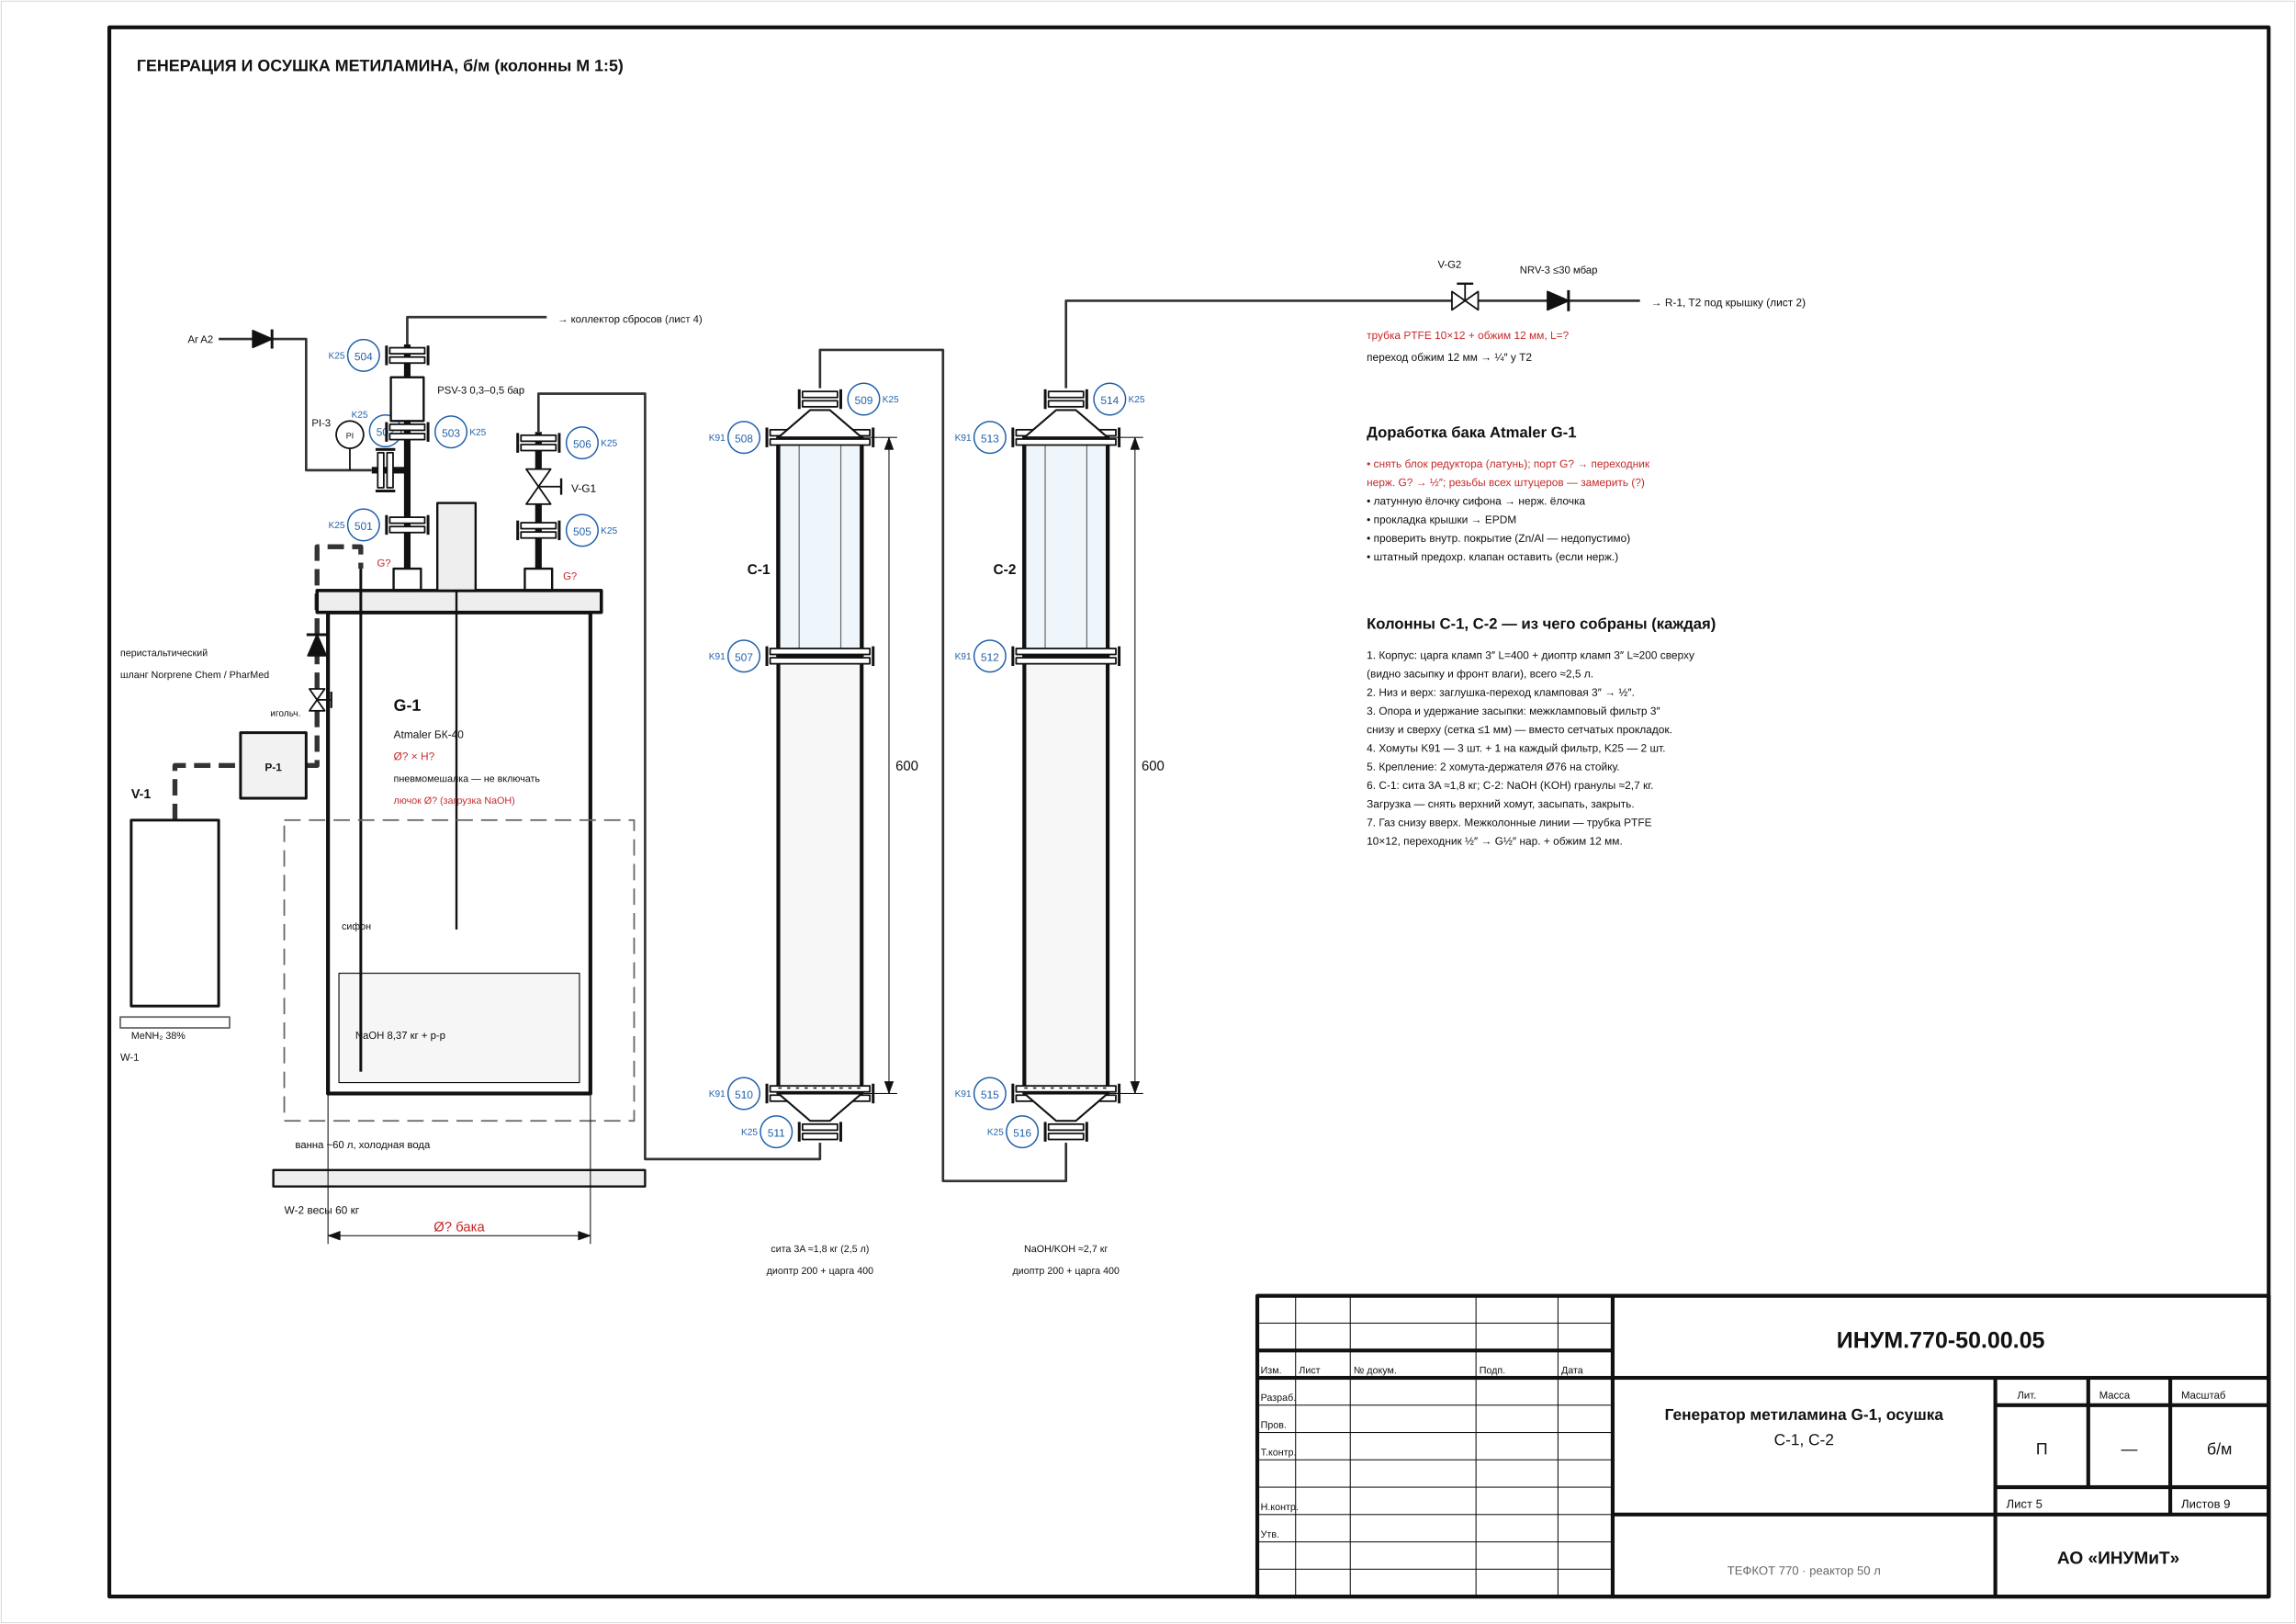
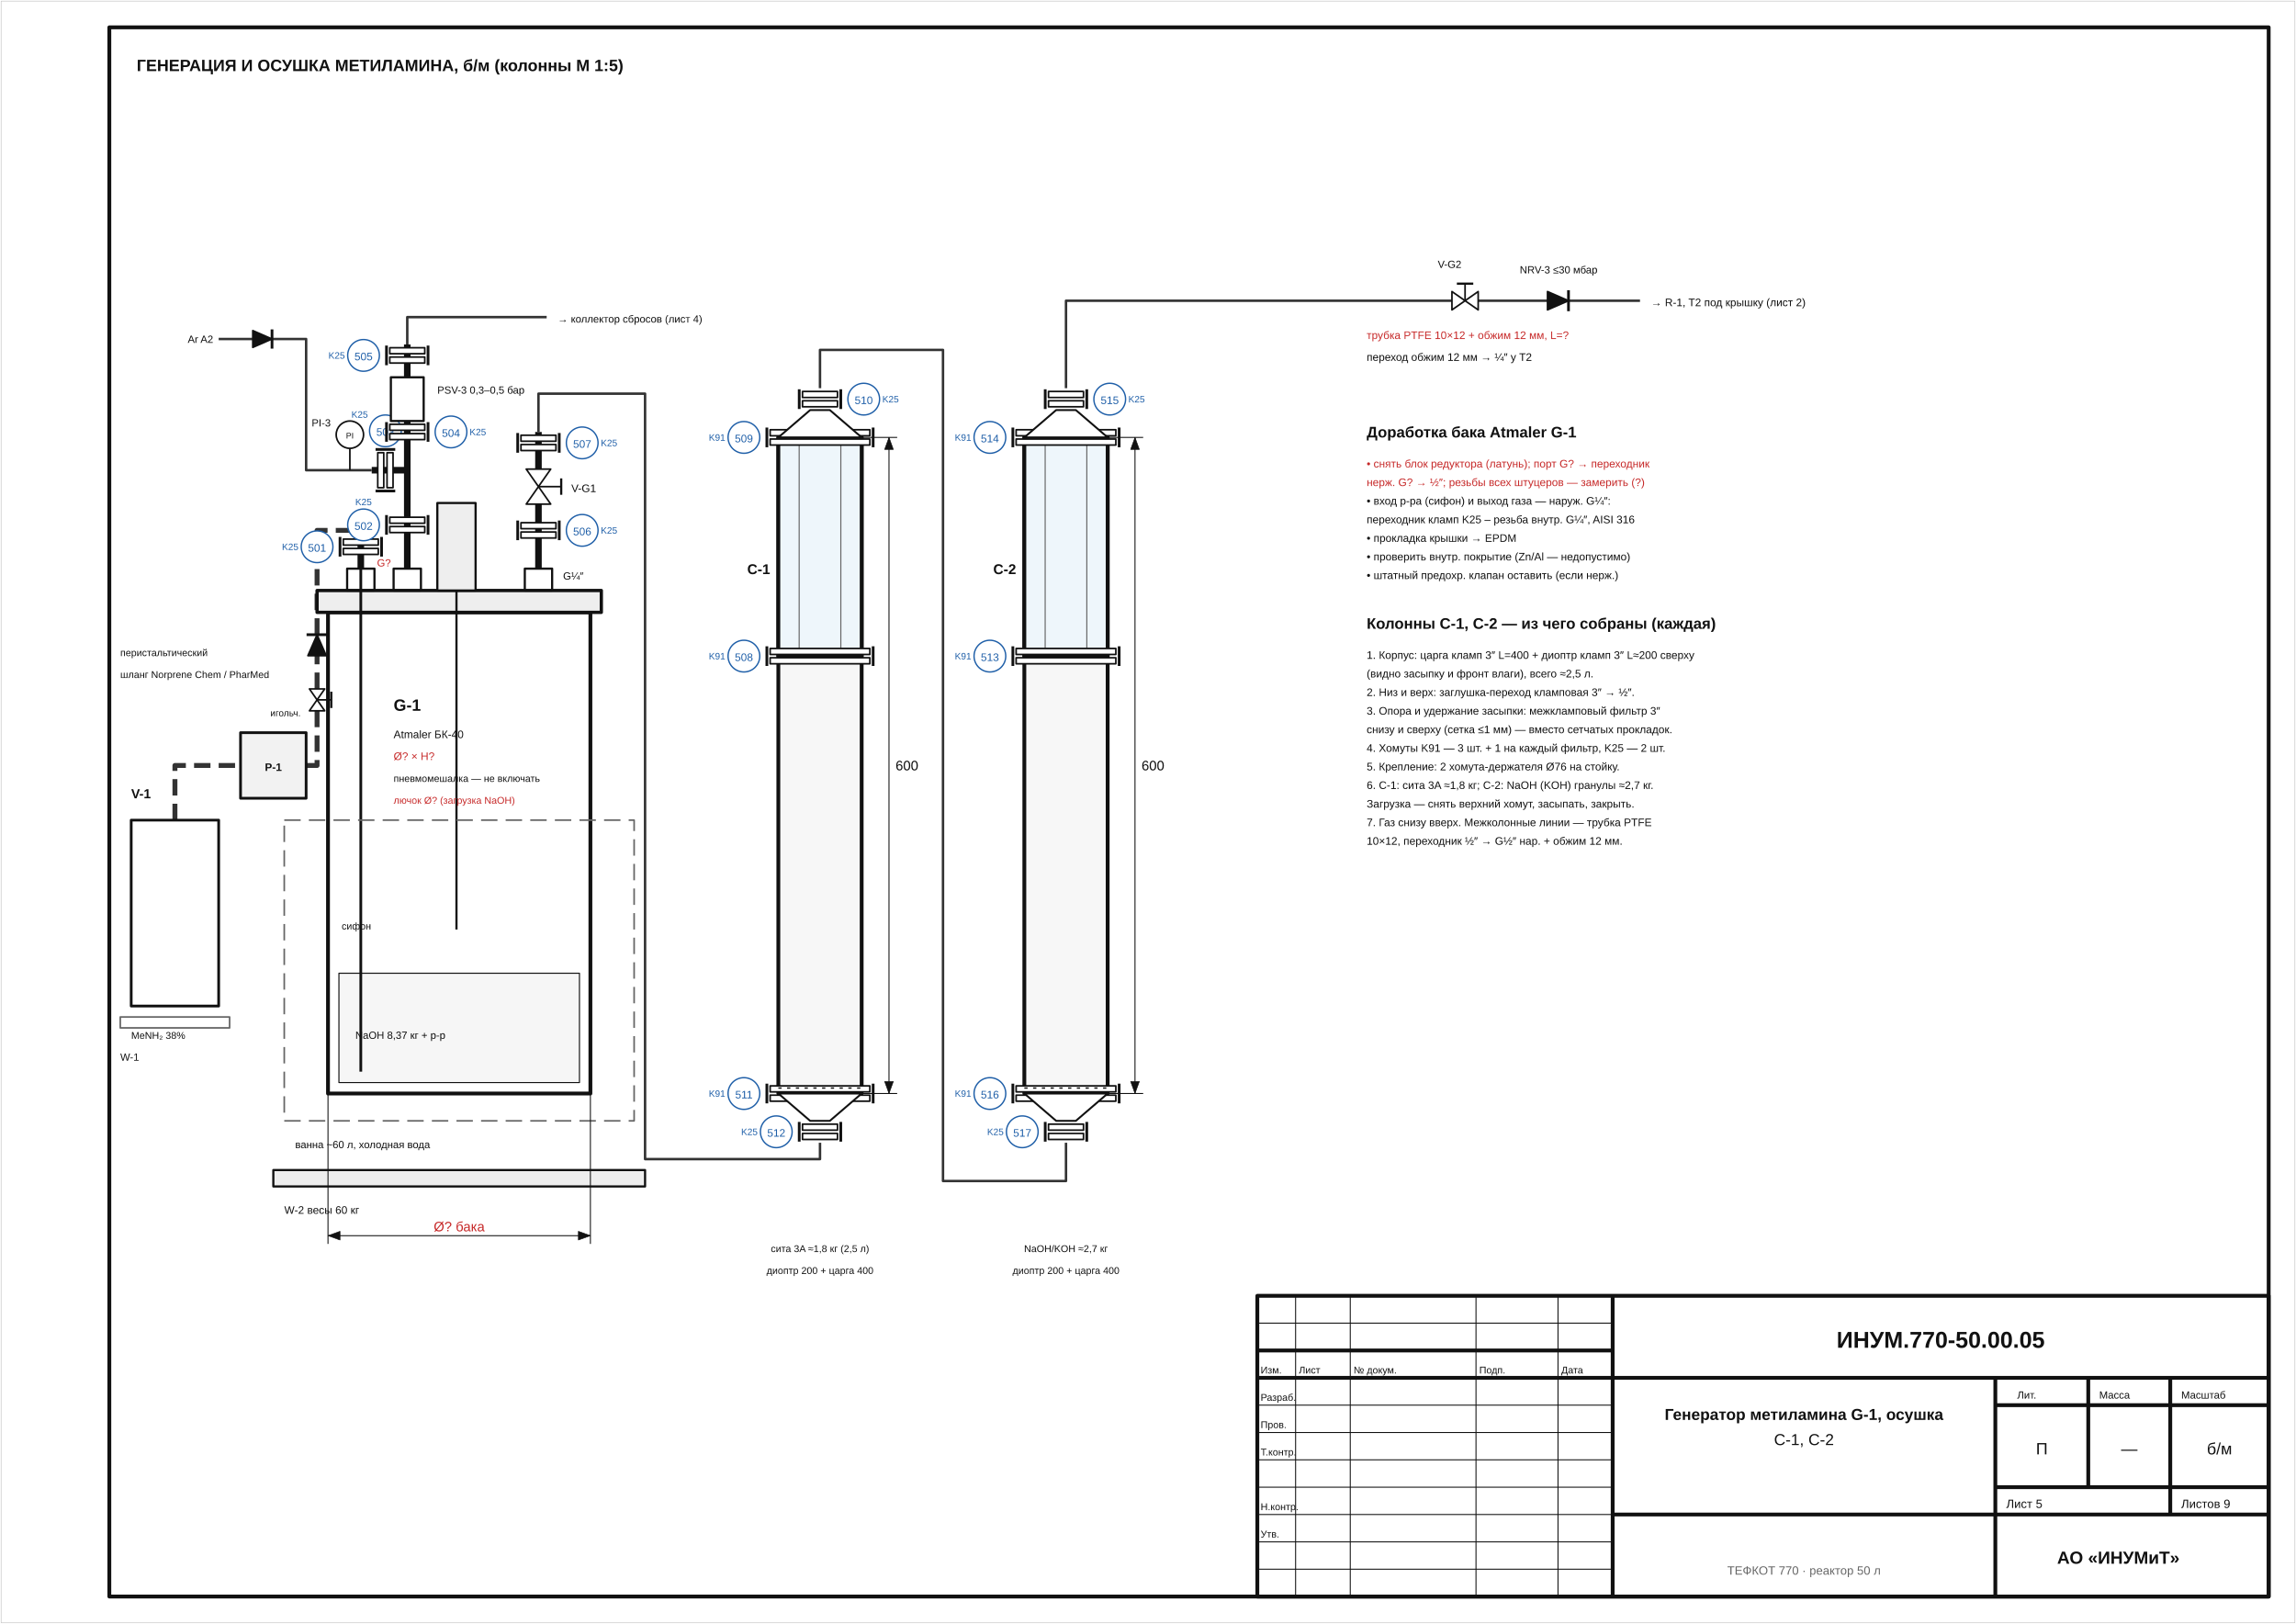
<svg xmlns="http://www.w3.org/2000/svg" viewBox="0 0 420.0 297.0" width="420.0mm" height="297.0mm" font-family="Arial, 'Liberation Sans', sans-serif">
  <rect width="100%" height="100%" fill="#fff" />
  <path d="M230.00,247.00 L295.00,247.00" fill="none" stroke="#111111" stroke-width="0.7" stroke-linejoin="round" />
  <path d="M230.00,252.00 L295.00,252.00" fill="none" stroke="#111111" stroke-width="0.7" stroke-linejoin="round" />
  <path d="M295.00,237.00 L295.00,292.00" fill="none" stroke="#111111" stroke-width="0.7" stroke-linejoin="round" />
  <path d="M295.00,252.00 L415.00,252.00" fill="none" stroke="#111111" stroke-width="0.7" stroke-linejoin="round" />
  <path d="M365.00,252.00 L365.00,292.00" fill="none" stroke="#111111" stroke-width="0.7" stroke-linejoin="round" />
  <path d="M295.00,277.00 L415.00,277.00" fill="none" stroke="#111111" stroke-width="0.7" stroke-linejoin="round" />
  <path d="M365.00,257.00 L415.00,257.00" fill="none" stroke="#111111" stroke-width="0.7" stroke-linejoin="round" />
  <path d="M365.00,272.00 L415.00,272.00" fill="none" stroke="#111111" stroke-width="0.7" stroke-linejoin="round" />
  <path d="M382.00,252.00 L382.00,272.00" fill="none" stroke="#111111" stroke-width="0.7" stroke-linejoin="round" />
  <path d="M397.00,252.00 L397.00,272.00" fill="none" stroke="#111111" stroke-width="0.7" stroke-linejoin="round" />
  <path d="M397.00,272.00 L397.00,277.00" fill="none" stroke="#111111" stroke-width="0.7" stroke-linejoin="round" />
  <path d="M32.00,150.00 L32.00,140.00 L44.00,140.00" fill="none" stroke="#333333" stroke-width="0.9" stroke-dasharray="3 1.5" stroke-linejoin="round" />
  <path d="M56.00,140.00 L58.00,140.00 L58.00,130.00" fill="none" stroke="#333333" stroke-width="0.9" stroke-dasharray="3 1.5" stroke-linejoin="round" />
  <path d="M58.00,126.00 L58.00,119.92" fill="none" stroke="#333333" stroke-width="0.9" stroke-dasharray="3 1.5" stroke-linejoin="round" />
-   <path d="M58.00,116.08 L58.00,100.00 L66.00,100.00 L66.00,104.00" fill="none" stroke="#333333" stroke-width="0.9" stroke-dasharray="3 1.5" stroke-linejoin="round" />
+   <path d="M58.00,116.08 L58.00,97.00 L66.00,97.00" fill="none" stroke="#333333" stroke-width="0.9" stroke-dasharray="3 1.5" stroke-linejoin="round" />
+   <path d="M66.00,104.00 L66.00,97.00" fill="none" stroke="#111111" stroke-width="1.2" stroke-linejoin="round" />
  <path d="M74.50,104.00 L74.50,69.00" fill="none" stroke="#111111" stroke-width="1.2" stroke-linejoin="round" />
  <path d="M74.50,86.00 L68.00,86.00" fill="none" stroke="#111111" stroke-width="1.2" stroke-linejoin="round" />
  <path d="M74.50,69.00 L74.50,63.00" fill="none" stroke="#111111" stroke-width="1.2" stroke-linejoin="round" />
  <path d="M74.50,63.00 L74.50,58.00 L100.00,58.00" fill="none" stroke="#333333" stroke-width="0.45" stroke-linejoin="round" />
  <path d="M68.00,86.00 L56.00,86.00 L56.00,62.00 L49.76,62.00" fill="none" stroke="#333333" stroke-width="0.45" stroke-linejoin="round" />
  <path d="M46.24,62.00 L40.00,62.00" fill="none" stroke="#333333" stroke-width="0.45" stroke-linejoin="round" />
  <path d="M98.50,104.00 L98.50,92.20" fill="none" stroke="#111111" stroke-width="1.2" stroke-linejoin="round" />
  <path d="M98.50,85.80 L98.50,79.00" fill="none" stroke="#111111" stroke-width="1.2" stroke-linejoin="round" />
  <path d="M98.50,79.00 L98.50,72.00 L118.00,72.00 L118.00,212.00 L150.00,212.00 L150.00,209.00" fill="none" stroke="#333333" stroke-width="0.45" stroke-linejoin="round" />
  <path d="M150.00,71.00 L150.00,64.00 L172.50,64.00 L172.50,216.00 L195.00,216.00 L195.00,209.00" fill="none" stroke="#333333" stroke-width="0.45" stroke-linejoin="round" />
  <path d="M195.00,71.00 L195.00,55.00 L265.60,55.00" fill="none" stroke="#333333" stroke-width="0.45" stroke-linejoin="round" />
  <path d="M270.40,55.00 L283.08,55.00" fill="none" stroke="#333333" stroke-width="0.45" stroke-linejoin="round" />
  <path d="M286.92,55.00 L300.00,55.00" fill="none" stroke="#333333" stroke-width="0.45" stroke-linejoin="round" />
  <path d="M0.20,0.20 L419.80,0.20 L419.80,296.80 L0.20,296.80 Z" fill="none" stroke="#bbbbbb" stroke-width="0.1" stroke-linejoin="round" />
  <path d="M20.00,5.00 L415.00,5.00 L415.00,292.00 L20.00,292.00 Z" fill="none" stroke="#111111" stroke-width="0.7" stroke-linejoin="round" />
  <path d="M230.00,237.00 L415.00,237.00 L415.00,292.00 L230.00,292.00 Z" fill="none" stroke="#111111" stroke-width="0.7" stroke-linejoin="round" />
  <path d="M230.00,242.00 L295.00,242.00" fill="none" stroke="#111111" stroke-width="0.18" stroke-linejoin="round" />
  <path d="M230.00,257.00 L295.00,257.00" fill="none" stroke="#111111" stroke-width="0.18" stroke-linejoin="round" />
  <path d="M230.00,262.00 L295.00,262.00" fill="none" stroke="#111111" stroke-width="0.18" stroke-linejoin="round" />
  <path d="M230.00,267.00 L295.00,267.00" fill="none" stroke="#111111" stroke-width="0.18" stroke-linejoin="round" />
  <path d="M230.00,272.00 L295.00,272.00" fill="none" stroke="#111111" stroke-width="0.18" stroke-linejoin="round" />
  <path d="M230.00,277.00 L295.00,277.00" fill="none" stroke="#111111" stroke-width="0.18" stroke-linejoin="round" />
  <path d="M230.00,282.00 L295.00,282.00" fill="none" stroke="#111111" stroke-width="0.18" stroke-linejoin="round" />
  <path d="M230.00,287.00 L295.00,287.00" fill="none" stroke="#111111" stroke-width="0.18" stroke-linejoin="round" />
  <path d="M237.00,237.00 L237.00,292.00" fill="none" stroke="#111111" stroke-width="0.18" stroke-linejoin="round" />
  <path d="M247.00,237.00 L247.00,292.00" fill="none" stroke="#111111" stroke-width="0.18" stroke-linejoin="round" />
  <path d="M270.00,237.00 L270.00,292.00" fill="none" stroke="#111111" stroke-width="0.18" stroke-linejoin="round" />
  <path d="M285.00,237.00 L285.00,292.00" fill="none" stroke="#111111" stroke-width="0.18" stroke-linejoin="round" />
  <text x="230.60" y="251.20" font-size="1.8" text-anchor="start" fill="#111111">Изм.</text>
  <text x="237.60" y="251.20" font-size="1.8" text-anchor="start" fill="#111111">Лист</text>
  <text x="247.60" y="251.20" font-size="1.8" text-anchor="start" fill="#111111">№ докум.</text>
  <text x="270.60" y="251.20" font-size="1.8" text-anchor="start" fill="#111111">Подп.</text>
  <text x="285.60" y="251.20" font-size="1.8" text-anchor="start" fill="#111111">Дата</text>
  <text x="230.60" y="256.20" font-size="1.8" text-anchor="start" fill="#111111">Разраб.</text>
  <text x="230.60" y="261.20" font-size="1.8" text-anchor="start" fill="#111111">Пров.</text>
  <text x="230.60" y="266.20" font-size="1.8" text-anchor="start" fill="#111111">Т.контр.</text>
  <text x="230.60" y="276.20" font-size="1.8" text-anchor="start" fill="#111111">Н.контр.</text>
  <text x="230.60" y="281.20" font-size="1.8" text-anchor="start" fill="#111111">Утв.</text>
  <text x="248.60" y="256.20" font-size="1.8" text-anchor="start" fill="#111111" />
  <text x="355.00" y="246.50" font-size="4.2" text-anchor="middle" fill="#111111" font-weight="bold">ИНУМ.770-50.00.05</text>
  <text x="330.00" y="259.70" font-size="2.9" text-anchor="middle" fill="#111111" font-weight="bold">Генератор метиламина G-1, осушка</text>
  <text x="330.00" y="264.30" font-size="2.9" text-anchor="middle" fill="#111111">C-1, C-2</text>
  <text x="369.00" y="255.80" font-size="1.9" text-anchor="start" fill="#111111">Лит.</text>
  <text x="384.00" y="255.80" font-size="1.9" text-anchor="start" fill="#111111">Масса</text>
  <text x="399.00" y="255.80" font-size="1.9" text-anchor="start" fill="#111111">Масштаб</text>
  <text x="373.50" y="266.00" font-size="3" text-anchor="middle" fill="#111111">П</text>
  <text x="389.50" y="266.00" font-size="3" text-anchor="middle" fill="#111111">—</text>
  <text x="406.00" y="266.00" font-size="3" text-anchor="middle" fill="#111111">б/м</text>
  <text x="367.00" y="275.80" font-size="2.2" text-anchor="start" fill="#111111">Лист 5</text>
  <text x="399.00" y="275.80" font-size="2.2" text-anchor="start" fill="#111111">Листов 9</text>
  <text x="387.50" y="286.00" font-size="3.2" text-anchor="middle" fill="#111111" font-weight="bold">АО «ИНУМиТ»</text>
  <text x="330.00" y="288.00" font-size="2.2" text-anchor="middle" fill="#666666">ТЕФКОТ 770 · реактор 50 л</text>
  <text x="25.00" y="13.00" font-size="3.0" text-anchor="start" fill="#111111" font-weight="bold">ГЕНЕРАЦИЯ И ОСУШКА МЕТИЛАМИНА, б/м (колонны М 1:5)</text>
  <path d="M24.00,150.00 L40.00,150.00 L40.00,184.00 L24.00,184.00 Z" fill="#ffffff" stroke="#111111" stroke-width="0.5" stroke-linejoin="round" />
  <text x="24.00" y="146.00" font-size="2.4" text-anchor="start" fill="#111111" font-weight="bold">V-1</text>
  <text x="24.00" y="190.00" font-size="1.8" text-anchor="start" fill="#111111">MeNH₂ 38%</text>
  <path d="M22.00,186.00 L42.00,186.00 L42.00,188.00 L22.00,188.00 Z" fill="none" stroke="#666666" stroke-width="0.3" stroke-linejoin="round" />
  <text x="22.00" y="194.00" font-size="1.9" text-anchor="start" fill="#111111">W-1</text>
  <path d="M44.00,134.00 L56.00,134.00 L56.00,146.00 L44.00,146.00 Z" fill="#f2f2f2" stroke="#111111" stroke-width="0.5" stroke-linejoin="round" />
  <text x="50.00" y="141.00" font-size="2.0" text-anchor="middle" fill="#111111" font-weight="bold">P-1</text>
  <text x="22.00" y="120.00" font-size="1.8" text-anchor="start" fill="#111111">перистальтический</text>
  <text x="22.00" y="124.00" font-size="1.8" text-anchor="start" fill="#111111">шланг Norprene Chem / PharMed</text>
  <path d="M56.60,126.00 L59.40,130.00 L56.60,130.00 L59.40,126.00 Z" fill="#ffffff" stroke="#111111" stroke-width="0.3" stroke-linejoin="round" />
  <path d="M58.00,128.00 L60.60,128.00" fill="none" stroke="#111111" stroke-width="0.3" stroke-linejoin="round" />
  <path d="M60.60,126.50 L60.60,129.50" fill="none" stroke="#111111" stroke-width="0.4" stroke-linejoin="round" />
  <text x="55.00" y="131.00" font-size="1.7" text-anchor="end" fill="#111111">игольч.</text>
  <path d="M58.00,116.08 L59.68,119.92 L56.32,119.92 Z" fill="#111111" stroke="#111111" stroke-width="0.3" stroke-linejoin="round" />
  <path d="M59.92,116.08 L56.08,116.08" fill="none" stroke="#111111" stroke-width="0.5" stroke-linejoin="round" />
  <path d="M60.00,112.00 L108.00,112.00 L108.00,200.00 L60.00,200.00 Z" fill="none" stroke="#111111" stroke-width="0.7" stroke-linejoin="round" />
  <path d="M58.00,108.00 L110.00,108.00 L110.00,112.00 L58.00,112.00 Z" fill="#eeeeee" stroke="#111111" stroke-width="0.6" stroke-linejoin="round" />
  <path d="M62.00,178.00 L106.00,178.00 L106.00,198.00 L62.00,198.00 Z" fill="#f6f6f6" stroke="#111111" stroke-width="0.2" stroke-linejoin="round" />
  <text x="65.00" y="190.00" font-size="1.9" text-anchor="start" fill="#111111">NaOH 8,37 кг + р-р</text>
  <path d="M66.00,104.00 L66.00,196.00" fill="none" stroke="#111111" stroke-width="0.5" stroke-linejoin="round" />
  <text x="62.50" y="170.00" font-size="1.8" text-anchor="start" fill="#111111">сифон</text>
+   <path d="M63.50,104.00 L68.50,104.00 L68.50,108.00 L63.50,108.00 Z" fill="none" stroke="#111111" stroke-width="0.4" stroke-linejoin="round" />
+   <path d="M62.80,98.60 L69.20,98.60 L69.20,99.70 L62.80,99.70 Z" fill="#ffffff" stroke="#111111" stroke-width="0.3" stroke-linejoin="round" />
+   <path d="M62.80,100.30 L69.20,100.30 L69.20,101.40 L62.80,101.40 Z" fill="#ffffff" stroke="#111111" stroke-width="0.3" stroke-linejoin="round" />
+   <path d="M62.20,98.20 L62.20,101.80" fill="none" stroke="#111111" stroke-width="0.5" stroke-linejoin="round" />
+   <path d="M69.80,98.20 L69.80,101.80" fill="none" stroke="#111111" stroke-width="0.5" stroke-linejoin="round" />
+   <circle cx="58.00" cy="100.00" r="2.90" fill="#ffffff" stroke="#1f5fa8" stroke-width="0.25" />
+   <text x="58.00" y="100.90" font-size="2.0" text-anchor="middle" fill="#1f5fa8">501</text>
  <text x="72.00" y="130.00" font-size="3" text-anchor="start" fill="#111111" font-weight="bold">G-1</text>
  <text x="72.00" y="135.00" font-size="2.0" text-anchor="start" fill="#111111">Atmaler БК-40</text>
  <text x="72.00" y="139.00" font-size="2.0" text-anchor="start" fill="#c62828">Ø? × H?</text>
  <path d="M80.00,92.00 L87.00,92.00 L87.00,108.00 L80.00,108.00 Z" fill="#eeeeee" stroke="#111111" stroke-width="0.4" stroke-linejoin="round" />
  <path d="M83.50,108.00 L83.50,170.00" fill="none" stroke="#111111" stroke-width="0.4" stroke-linejoin="round" />
  <text x="72.00" y="143.00" font-size="1.8" text-anchor="start" fill="#111111">пневмомешалка — не включать</text>
  <path d="M72.00,104.00 L77.00,104.00 L77.00,108.00 L72.00,108.00 Z" fill="none" stroke="#111111" stroke-width="0.4" stroke-linejoin="round" />
  <text x="71.50" y="103.60" font-size="1.9" text-anchor="end" fill="#c62828">G?</text>
  <path d="M71.30,94.60 L77.70,94.60 L77.70,95.70 L71.30,95.70 Z" fill="#ffffff" stroke="#111111" stroke-width="0.3" stroke-linejoin="round" />
  <path d="M71.30,96.30 L77.70,96.30 L77.70,97.40 L71.30,97.40 Z" fill="#ffffff" stroke="#111111" stroke-width="0.3" stroke-linejoin="round" />
  <path d="M70.70,94.20 L70.70,97.80" fill="none" stroke="#111111" stroke-width="0.5" stroke-linejoin="round" />
  <path d="M78.30,94.20 L78.30,97.80" fill="none" stroke="#111111" stroke-width="0.5" stroke-linejoin="round" />
  <circle cx="66.50" cy="96.00" r="2.90" fill="#ffffff" stroke="#1f5fa8" stroke-width="0.25" />
-   <text x="66.50" y="96.90" font-size="2.0" text-anchor="middle" fill="#1f5fa8">501</text>
+   <text x="66.50" y="96.90" font-size="2.0" text-anchor="middle" fill="#1f5fa8">502</text>
  <path d="M69.10,82.80 L70.20,82.80 L70.20,89.20 L69.10,89.20 Z" fill="#ffffff" stroke="#111111" stroke-width="0.3" stroke-linejoin="round" />
  <path d="M70.80,82.80 L71.90,82.80 L71.90,89.20 L70.80,89.20 Z" fill="#ffffff" stroke="#111111" stroke-width="0.3" stroke-linejoin="round" />
  <path d="M68.70,82.20 L72.30,82.20" fill="none" stroke="#111111" stroke-width="0.5" stroke-linejoin="round" />
  <path d="M68.70,89.80 L72.30,89.80" fill="none" stroke="#111111" stroke-width="0.5" stroke-linejoin="round" />
  <circle cx="70.50" cy="78.80" r="2.90" fill="#ffffff" stroke="#1f5fa8" stroke-width="0.25" />
-   <text x="70.50" y="79.70" font-size="2.0" text-anchor="middle" fill="#1f5fa8">502</text>
+   <text x="70.50" y="79.70" font-size="2.0" text-anchor="middle" fill="#1f5fa8">503</text>
  <path d="M64.00,86.00 L64.00,82.00" fill="none" stroke="#111111" stroke-width="0.3" stroke-linejoin="round" />
  <circle cx="64.00" cy="79.50" r="2.50" fill="#ffffff" stroke="#111111" stroke-width="0.3" />
  <text x="64.00" y="80.20" font-size="1.5" text-anchor="middle" fill="#111111">PI</text>
  <text x="60.50" y="78.00" font-size="1.9" text-anchor="end" fill="#111111">PI-3</text>
  <path d="M71.30,77.60 L77.70,77.60 L77.70,78.70 L71.30,78.70 Z" fill="#ffffff" stroke="#111111" stroke-width="0.3" stroke-linejoin="round" />
  <path d="M71.30,79.30 L77.70,79.30 L77.70,80.40 L71.30,80.40 Z" fill="#ffffff" stroke="#111111" stroke-width="0.3" stroke-linejoin="round" />
  <path d="M70.70,77.20 L70.70,80.80" fill="none" stroke="#111111" stroke-width="0.5" stroke-linejoin="round" />
  <path d="M78.30,77.20 L78.30,80.80" fill="none" stroke="#111111" stroke-width="0.5" stroke-linejoin="round" />
  <circle cx="82.50" cy="79.00" r="2.90" fill="#ffffff" stroke="#1f5fa8" stroke-width="0.25" />
-   <text x="82.50" y="79.90" font-size="2.0" text-anchor="middle" fill="#1f5fa8">503</text>
+   <text x="82.50" y="79.90" font-size="2.0" text-anchor="middle" fill="#1f5fa8">504</text>
  <path d="M71.50,69.00 L77.50,69.00 L77.50,77.00 L71.50,77.00 Z" fill="#ffffff" stroke="#111111" stroke-width="0.4" stroke-linejoin="round" />
  <text x="80.00" y="72.00" font-size="1.9" text-anchor="start" fill="#111111">PSV-3 0,3–0,5 бар</text>
  <path d="M71.30,63.60 L77.70,63.60 L77.70,64.70 L71.30,64.70 Z" fill="#ffffff" stroke="#111111" stroke-width="0.3" stroke-linejoin="round" />
  <path d="M71.30,65.30 L77.70,65.30 L77.70,66.40 L71.30,66.40 Z" fill="#ffffff" stroke="#111111" stroke-width="0.3" stroke-linejoin="round" />
  <path d="M70.70,63.20 L70.70,66.80" fill="none" stroke="#111111" stroke-width="0.5" stroke-linejoin="round" />
  <path d="M78.30,63.20 L78.30,66.80" fill="none" stroke="#111111" stroke-width="0.5" stroke-linejoin="round" />
  <circle cx="66.50" cy="65.00" r="2.90" fill="#ffffff" stroke="#1f5fa8" stroke-width="0.25" />
-   <text x="66.50" y="65.90" font-size="2.0" text-anchor="middle" fill="#1f5fa8">504</text>
+   <text x="66.50" y="65.90" font-size="2.0" text-anchor="middle" fill="#1f5fa8">505</text>
  <text x="102.00" y="59.00" font-size="1.9" text-anchor="start" fill="#111111">→ коллектор сбросов (лист 4)</text>
  <text x="39.00" y="62.70" font-size="1.9" text-anchor="end" fill="#111111">Ar A2</text>
  <path d="M49.76,62.00 L46.24,63.54 L46.24,60.46 Z" fill="#111111" stroke="#111111" stroke-width="0.3" stroke-linejoin="round" />
  <path d="M49.76,63.76 L49.76,60.24" fill="none" stroke="#111111" stroke-width="0.5" stroke-linejoin="round" />
  <path d="M96.00,104.00 L101.00,104.00 L101.00,108.00 L96.00,108.00 Z" fill="none" stroke="#111111" stroke-width="0.4" stroke-linejoin="round" />
-   <text x="103.00" y="106.00" font-size="1.9" text-anchor="start" fill="#c62828">G?</text>
+   <text x="103.00" y="106.00" font-size="1.9" text-anchor="start" fill="#111111">G¼″</text>
  <path d="M95.30,95.60 L101.70,95.60 L101.70,96.70 L95.30,96.70 Z" fill="#ffffff" stroke="#111111" stroke-width="0.3" stroke-linejoin="round" />
  <path d="M95.30,97.30 L101.70,97.30 L101.70,98.40 L95.30,98.40 Z" fill="#ffffff" stroke="#111111" stroke-width="0.3" stroke-linejoin="round" />
  <path d="M94.70,95.20 L94.70,98.80" fill="none" stroke="#111111" stroke-width="0.5" stroke-linejoin="round" />
  <path d="M102.30,95.20 L102.30,98.80" fill="none" stroke="#111111" stroke-width="0.5" stroke-linejoin="round" />
  <circle cx="106.50" cy="97.00" r="2.90" fill="#ffffff" stroke="#1f5fa8" stroke-width="0.25" />
-   <text x="106.50" y="97.90" font-size="2.0" text-anchor="middle" fill="#1f5fa8">505</text>
+   <text x="106.50" y="97.90" font-size="2.0" text-anchor="middle" fill="#1f5fa8">506</text>
  <path d="M96.26,85.80 L100.74,92.20 L96.26,92.20 L100.74,85.80 Z" fill="#ffffff" stroke="#111111" stroke-width="0.3" stroke-linejoin="round" />
  <path d="M98.50,89.00 L102.66,89.00" fill="none" stroke="#111111" stroke-width="0.3" stroke-linejoin="round" />
  <path d="M102.66,87.50 L102.66,90.50" fill="none" stroke="#111111" stroke-width="0.4" stroke-linejoin="round" />
  <text x="104.50" y="90.00" font-size="2.0" text-anchor="start" fill="#111111">V-G1</text>
  <path d="M95.30,79.60 L101.70,79.60 L101.70,80.70 L95.30,80.70 Z" fill="#ffffff" stroke="#111111" stroke-width="0.3" stroke-linejoin="round" />
  <path d="M95.30,81.30 L101.70,81.30 L101.70,82.40 L95.30,82.40 Z" fill="#ffffff" stroke="#111111" stroke-width="0.3" stroke-linejoin="round" />
  <path d="M94.70,79.20 L94.70,82.80" fill="none" stroke="#111111" stroke-width="0.5" stroke-linejoin="round" />
  <path d="M102.30,79.20 L102.30,82.80" fill="none" stroke="#111111" stroke-width="0.5" stroke-linejoin="round" />
  <circle cx="106.50" cy="81.00" r="2.90" fill="#ffffff" stroke="#1f5fa8" stroke-width="0.25" />
-   <text x="106.50" y="81.90" font-size="2.0" text-anchor="middle" fill="#1f5fa8">506</text>
+   <text x="106.50" y="81.90" font-size="2.0" text-anchor="middle" fill="#1f5fa8">507</text>
  <text x="72.00" y="147.00" font-size="1.8" text-anchor="start" fill="#c62828">лючок Ø? (загрузка NaOH)</text>
  <path d="M52.00,150.00 L116.00,150.00 L116.00,205.00 L52.00,205.00 Z" fill="none" stroke="#666666" stroke-width="0.3" stroke-dasharray="3 1.5" stroke-linejoin="round" />
  <text x="54.00" y="210.00" font-size="1.9" text-anchor="start" fill="#111111">ванна ~60 л, холодная вода</text>
  <path d="M50.00,214.00 L118.00,214.00 L118.00,217.00 L50.00,217.00 Z" fill="#eeeeee" stroke="#111111" stroke-width="0.4" stroke-linejoin="round" />
  <text x="52.00" y="222.00" font-size="2.0" text-anchor="start" fill="#111111">W-2 весы 60 кг</text>
  <path d="M60.00,200.00 L60.00,227.50" fill="none" stroke="#111111" stroke-width="0.18" stroke-linejoin="round" />
  <path d="M108.00,200.00 L108.00,227.50" fill="none" stroke="#111111" stroke-width="0.18" stroke-linejoin="round" />
  <path d="M60.00,226.00 L108.00,226.00" fill="none" stroke="#111111" stroke-width="0.18" stroke-linejoin="round" />
  <path d="M60.00,226.00 L62.20,225.20 L62.20,226.80 Z" fill="#111111" stroke="#111111" stroke-width="0.1" stroke-linejoin="round" />
  <path d="M108.00,226.00 L105.80,226.80 L105.80,225.20 Z" fill="#111111" stroke="#111111" stroke-width="0.1" stroke-linejoin="round" />
  <text x="84.00" y="225.20" font-size="2.5" text-anchor="middle" fill="#c62828">Ø? бака</text>
  <path d="M142.38,80.00 L157.62,80.00 L157.62,200.00 L142.38,200.00 Z" fill="#f7f7f7" stroke="#111111" stroke-width="0.7" stroke-linejoin="round" />
  <path d="M142.38,80.00 L157.62,80.00 L157.62,120.00 L142.38,120.00 Z" fill="#eef6fb" stroke="#111111" stroke-width="0.7" stroke-linejoin="round" />
  <path d="M146.19,81.00 L146.19,119.00" fill="none" stroke="#666666" stroke-width="0.2" stroke-linejoin="round" />
  <path d="M153.81,81.00 L153.81,119.00" fill="none" stroke="#666666" stroke-width="0.2" stroke-linejoin="round" />
  <path d="M140.88,118.60 L159.12,118.60 L159.12,119.70 L140.88,119.70 Z" fill="#ffffff" stroke="#111111" stroke-width="0.3" stroke-linejoin="round" />
  <path d="M140.88,120.30 L159.12,120.30 L159.12,121.40 L140.88,121.40 Z" fill="#ffffff" stroke="#111111" stroke-width="0.3" stroke-linejoin="round" />
  <path d="M140.28,118.20 L140.28,121.80" fill="none" stroke="#111111" stroke-width="0.5" stroke-linejoin="round" />
  <path d="M159.72,118.20 L159.72,121.80" fill="none" stroke="#111111" stroke-width="0.5" stroke-linejoin="round" />
  <circle cx="136.08" cy="120.00" r="2.90" fill="#ffffff" stroke="#1f5fa8" stroke-width="0.25" />
-   <text x="136.08" y="120.90" font-size="2.0" text-anchor="middle" fill="#1f5fa8">507</text>
+   <text x="136.08" y="120.90" font-size="2.0" text-anchor="middle" fill="#1f5fa8">508</text>
  <text x="140.88" y="105.00" font-size="2.6" text-anchor="end" fill="#111111" font-weight="bold">C-1</text>
  <text x="150.00" y="229.00" font-size="1.8" text-anchor="middle" fill="#111111">сита 3A ≈1,8 кг (2,5 л)</text>
  <text x="150.00" y="233.00" font-size="1.8" text-anchor="middle" fill="#111111">диоптр 200 + царга 400</text>
  <path d="M140.88,78.60 L159.12,78.60 L159.12,79.70 L140.88,79.70 Z" fill="#ffffff" stroke="#111111" stroke-width="0.3" stroke-linejoin="round" />
  <path d="M140.88,80.30 L159.12,80.30 L159.12,81.40 L140.88,81.40 Z" fill="#ffffff" stroke="#111111" stroke-width="0.3" stroke-linejoin="round" />
  <path d="M140.28,78.20 L140.28,81.80" fill="none" stroke="#111111" stroke-width="0.5" stroke-linejoin="round" />
  <path d="M159.72,78.20 L159.72,81.80" fill="none" stroke="#111111" stroke-width="0.5" stroke-linejoin="round" />
  <circle cx="136.08" cy="80.00" r="2.90" fill="#ffffff" stroke="#1f5fa8" stroke-width="0.25" />
-   <text x="136.08" y="80.90" font-size="2.0" text-anchor="middle" fill="#1f5fa8">508</text>
+   <text x="136.08" y="80.90" font-size="2.0" text-anchor="middle" fill="#1f5fa8">509</text>
  <path d="M142.38,80.00 L157.62,80.00 L151.80,75.00 L148.20,75.00 Z" fill="#ffffff" stroke="#111111" stroke-width="0.35" stroke-linejoin="round" />
  <path d="M146.80,71.60 L153.20,71.60 L153.20,72.70 L146.80,72.70 Z" fill="#ffffff" stroke="#111111" stroke-width="0.3" stroke-linejoin="round" />
  <path d="M146.80,73.30 L153.20,73.30 L153.20,74.40 L146.80,74.40 Z" fill="#ffffff" stroke="#111111" stroke-width="0.3" stroke-linejoin="round" />
  <path d="M146.20,71.20 L146.20,74.80" fill="none" stroke="#111111" stroke-width="0.5" stroke-linejoin="round" />
  <path d="M153.80,71.20 L153.80,74.80" fill="none" stroke="#111111" stroke-width="0.5" stroke-linejoin="round" />
  <circle cx="158.00" cy="73.00" r="2.90" fill="#ffffff" stroke="#1f5fa8" stroke-width="0.25" />
-   <text x="158.00" y="73.90" font-size="2.0" text-anchor="middle" fill="#1f5fa8">509</text>
+   <text x="158.00" y="73.90" font-size="2.0" text-anchor="middle" fill="#1f5fa8">510</text>
  <path d="M140.88,198.60 L159.12,198.60 L159.12,199.70 L140.88,199.70 Z" fill="#ffffff" stroke="#111111" stroke-width="0.3" stroke-linejoin="round" />
  <path d="M140.88,200.30 L159.12,200.30 L159.12,201.40 L140.88,201.40 Z" fill="#ffffff" stroke="#111111" stroke-width="0.3" stroke-linejoin="round" />
  <path d="M140.28,198.20 L140.28,201.80" fill="none" stroke="#111111" stroke-width="0.5" stroke-linejoin="round" />
  <path d="M159.72,198.20 L159.72,201.80" fill="none" stroke="#111111" stroke-width="0.5" stroke-linejoin="round" />
  <circle cx="136.08" cy="200.00" r="2.90" fill="#ffffff" stroke="#1f5fa8" stroke-width="0.25" />
-   <text x="136.08" y="200.90" font-size="2.0" text-anchor="middle" fill="#1f5fa8">510</text>
+   <text x="136.08" y="200.90" font-size="2.0" text-anchor="middle" fill="#1f5fa8">511</text>
  <path d="M142.38,200.00 L157.62,200.00 L151.80,205.00 L148.20,205.00 Z" fill="#ffffff" stroke="#111111" stroke-width="0.35" stroke-linejoin="round" />
  <path d="M142.38,199.00 L157.62,199.00" fill="none" stroke="#111111" stroke-width="0.25" stroke-dasharray="0.6 1" stroke-linejoin="round" />
  <path d="M146.80,205.60 L153.20,205.60 L153.20,206.70 L146.80,206.70 Z" fill="#ffffff" stroke="#111111" stroke-width="0.3" stroke-linejoin="round" />
  <path d="M146.80,207.30 L153.20,207.30 L153.20,208.40 L146.80,208.40 Z" fill="#ffffff" stroke="#111111" stroke-width="0.3" stroke-linejoin="round" />
  <path d="M146.20,205.20 L146.20,208.80" fill="none" stroke="#111111" stroke-width="0.5" stroke-linejoin="round" />
  <path d="M153.80,205.20 L153.80,208.80" fill="none" stroke="#111111" stroke-width="0.5" stroke-linejoin="round" />
  <circle cx="142.00" cy="207.00" r="2.90" fill="#ffffff" stroke="#1f5fa8" stroke-width="0.25" />
-   <text x="142.00" y="207.90" font-size="2.0" text-anchor="middle" fill="#1f5fa8">511</text>
+   <text x="142.00" y="207.90" font-size="2.0" text-anchor="middle" fill="#1f5fa8">512</text>
  <path d="M157.62,80.00 L164.12,80.00" fill="none" stroke="#111111" stroke-width="0.18" stroke-linejoin="round" />
  <path d="M157.62,200.00 L164.12,200.00" fill="none" stroke="#111111" stroke-width="0.18" stroke-linejoin="round" />
  <path d="M162.62,80.00 L162.62,200.00" fill="none" stroke="#111111" stroke-width="0.18" stroke-linejoin="round" />
  <path d="M162.62,80.00 L163.42,82.20 L161.82,82.20 Z" fill="#111111" stroke="#111111" stroke-width="0.1" stroke-linejoin="round" />
  <path d="M162.62,200.00 L161.82,197.80 L163.42,197.80 Z" fill="#111111" stroke="#111111" stroke-width="0.1" stroke-linejoin="round" />
  <text x="163.82" y="140.88" font-size="2.5" text-anchor="start" fill="#111111">600</text>
  <path d="M187.38,80.00 L202.62,80.00 L202.62,200.00 L187.38,200.00 Z" fill="#f7f7f7" stroke="#111111" stroke-width="0.7" stroke-linejoin="round" />
  <path d="M187.38,80.00 L202.62,80.00 L202.62,120.00 L187.38,120.00 Z" fill="#eef6fb" stroke="#111111" stroke-width="0.7" stroke-linejoin="round" />
  <path d="M191.19,81.00 L191.19,119.00" fill="none" stroke="#666666" stroke-width="0.2" stroke-linejoin="round" />
  <path d="M198.81,81.00 L198.81,119.00" fill="none" stroke="#666666" stroke-width="0.2" stroke-linejoin="round" />
  <path d="M185.88,118.60 L204.12,118.60 L204.12,119.70 L185.88,119.70 Z" fill="#ffffff" stroke="#111111" stroke-width="0.3" stroke-linejoin="round" />
  <path d="M185.88,120.30 L204.12,120.30 L204.12,121.40 L185.88,121.40 Z" fill="#ffffff" stroke="#111111" stroke-width="0.3" stroke-linejoin="round" />
  <path d="M185.28,118.20 L185.28,121.80" fill="none" stroke="#111111" stroke-width="0.5" stroke-linejoin="round" />
  <path d="M204.72,118.20 L204.72,121.80" fill="none" stroke="#111111" stroke-width="0.5" stroke-linejoin="round" />
  <circle cx="181.08" cy="120.00" r="2.90" fill="#ffffff" stroke="#1f5fa8" stroke-width="0.25" />
-   <text x="181.08" y="120.90" font-size="2.0" text-anchor="middle" fill="#1f5fa8">512</text>
+   <text x="181.08" y="120.90" font-size="2.0" text-anchor="middle" fill="#1f5fa8">513</text>
  <text x="185.88" y="105.00" font-size="2.6" text-anchor="end" fill="#111111" font-weight="bold">C-2</text>
  <text x="195.00" y="229.00" font-size="1.8" text-anchor="middle" fill="#111111">NaOH/KOH ≈2,7 кг</text>
  <text x="195.00" y="233.00" font-size="1.8" text-anchor="middle" fill="#111111">диоптр 200 + царга 400</text>
  <path d="M185.88,78.60 L204.12,78.60 L204.12,79.70 L185.88,79.70 Z" fill="#ffffff" stroke="#111111" stroke-width="0.3" stroke-linejoin="round" />
  <path d="M185.88,80.30 L204.12,80.30 L204.12,81.40 L185.88,81.40 Z" fill="#ffffff" stroke="#111111" stroke-width="0.3" stroke-linejoin="round" />
  <path d="M185.28,78.20 L185.28,81.80" fill="none" stroke="#111111" stroke-width="0.5" stroke-linejoin="round" />
  <path d="M204.72,78.20 L204.72,81.80" fill="none" stroke="#111111" stroke-width="0.5" stroke-linejoin="round" />
  <circle cx="181.08" cy="80.00" r="2.90" fill="#ffffff" stroke="#1f5fa8" stroke-width="0.25" />
-   <text x="181.08" y="80.90" font-size="2.0" text-anchor="middle" fill="#1f5fa8">513</text>
+   <text x="181.08" y="80.90" font-size="2.0" text-anchor="middle" fill="#1f5fa8">514</text>
  <path d="M187.38,80.00 L202.62,80.00 L196.80,75.00 L193.20,75.00 Z" fill="#ffffff" stroke="#111111" stroke-width="0.35" stroke-linejoin="round" />
  <path d="M191.80,71.60 L198.20,71.60 L198.20,72.70 L191.80,72.70 Z" fill="#ffffff" stroke="#111111" stroke-width="0.3" stroke-linejoin="round" />
  <path d="M191.80,73.30 L198.20,73.30 L198.20,74.40 L191.80,74.40 Z" fill="#ffffff" stroke="#111111" stroke-width="0.3" stroke-linejoin="round" />
  <path d="M191.20,71.20 L191.20,74.80" fill="none" stroke="#111111" stroke-width="0.5" stroke-linejoin="round" />
  <path d="M198.80,71.20 L198.80,74.80" fill="none" stroke="#111111" stroke-width="0.5" stroke-linejoin="round" />
  <circle cx="203.00" cy="73.00" r="2.90" fill="#ffffff" stroke="#1f5fa8" stroke-width="0.25" />
-   <text x="203.00" y="73.90" font-size="2.0" text-anchor="middle" fill="#1f5fa8">514</text>
+   <text x="203.00" y="73.90" font-size="2.0" text-anchor="middle" fill="#1f5fa8">515</text>
  <path d="M185.88,198.60 L204.12,198.60 L204.12,199.70 L185.88,199.70 Z" fill="#ffffff" stroke="#111111" stroke-width="0.3" stroke-linejoin="round" />
  <path d="M185.88,200.30 L204.12,200.30 L204.12,201.40 L185.88,201.40 Z" fill="#ffffff" stroke="#111111" stroke-width="0.3" stroke-linejoin="round" />
  <path d="M185.28,198.20 L185.28,201.80" fill="none" stroke="#111111" stroke-width="0.5" stroke-linejoin="round" />
  <path d="M204.72,198.20 L204.72,201.80" fill="none" stroke="#111111" stroke-width="0.5" stroke-linejoin="round" />
  <circle cx="181.08" cy="200.00" r="2.90" fill="#ffffff" stroke="#1f5fa8" stroke-width="0.25" />
-   <text x="181.08" y="200.90" font-size="2.0" text-anchor="middle" fill="#1f5fa8">515</text>
+   <text x="181.08" y="200.90" font-size="2.0" text-anchor="middle" fill="#1f5fa8">516</text>
  <path d="M187.38,200.00 L202.62,200.00 L196.80,205.00 L193.20,205.00 Z" fill="#ffffff" stroke="#111111" stroke-width="0.35" stroke-linejoin="round" />
  <path d="M187.38,199.00 L202.62,199.00" fill="none" stroke="#111111" stroke-width="0.25" stroke-dasharray="0.6 1" stroke-linejoin="round" />
  <path d="M191.80,205.60 L198.20,205.60 L198.20,206.70 L191.80,206.70 Z" fill="#ffffff" stroke="#111111" stroke-width="0.3" stroke-linejoin="round" />
  <path d="M191.80,207.30 L198.20,207.30 L198.20,208.40 L191.80,208.40 Z" fill="#ffffff" stroke="#111111" stroke-width="0.3" stroke-linejoin="round" />
  <path d="M191.20,205.20 L191.20,208.80" fill="none" stroke="#111111" stroke-width="0.5" stroke-linejoin="round" />
  <path d="M198.80,205.20 L198.80,208.80" fill="none" stroke="#111111" stroke-width="0.5" stroke-linejoin="round" />
  <circle cx="187.00" cy="207.00" r="2.90" fill="#ffffff" stroke="#1f5fa8" stroke-width="0.25" />
-   <text x="187.00" y="207.90" font-size="2.0" text-anchor="middle" fill="#1f5fa8">516</text>
+   <text x="187.00" y="207.90" font-size="2.0" text-anchor="middle" fill="#1f5fa8">517</text>
  <path d="M202.62,80.00 L209.12,80.00" fill="none" stroke="#111111" stroke-width="0.18" stroke-linejoin="round" />
  <path d="M202.62,200.00 L209.12,200.00" fill="none" stroke="#111111" stroke-width="0.18" stroke-linejoin="round" />
  <path d="M207.62,80.00 L207.62,200.00" fill="none" stroke="#111111" stroke-width="0.18" stroke-linejoin="round" />
  <path d="M207.62,80.00 L208.42,82.20 L206.82,82.20 Z" fill="#111111" stroke="#111111" stroke-width="0.1" stroke-linejoin="round" />
  <path d="M207.62,200.00 L206.82,197.80 L208.42,197.80 Z" fill="#111111" stroke="#111111" stroke-width="0.1" stroke-linejoin="round" />
  <text x="208.82" y="140.88" font-size="2.5" text-anchor="start" fill="#111111">600</text>
  <path d="M265.60,53.32 L270.40,56.68 L270.40,53.32 L265.60,56.68 Z" fill="#ffffff" stroke="#111111" stroke-width="0.3" stroke-linejoin="round" />
  <path d="M268.00,55.00 L268.00,51.88" fill="none" stroke="#111111" stroke-width="0.3" stroke-linejoin="round" />
  <path d="M266.50,51.88 L269.50,51.88" fill="none" stroke="#111111" stroke-width="0.4" stroke-linejoin="round" />
  <text x="263.00" y="49.00" font-size="1.9" text-anchor="start" fill="#111111">V-G2</text>
  <path d="M286.92,55.00 L283.08,56.68 L283.08,53.32 Z" fill="#111111" stroke="#111111" stroke-width="0.3" stroke-linejoin="round" />
  <path d="M286.92,56.92 L286.92,53.08" fill="none" stroke="#111111" stroke-width="0.5" stroke-linejoin="round" />
  <text x="278.00" y="50.00" font-size="1.9" text-anchor="start" fill="#111111">NRV-3 ≤30 мбар</text>
  <text x="302.00" y="56.00" font-size="2.0" text-anchor="start" fill="#111111">→ R-1, T2 под крышку (лист 2)</text>
  <text x="250.00" y="62.00" font-size="2.0" text-anchor="start" fill="#c62828">трубка PTFE 10×12 + обжим 12 мм, L=?</text>
  <text x="250.00" y="66.00" font-size="2.0" text-anchor="start" fill="#111111">переход обжим 12 мм → ¼″ у T2</text>
  <text x="250.00" y="80.00" font-size="2.8" text-anchor="start" fill="#111111" font-weight="bold">Доработка бака Atmaler G-1</text>
  <text x="250.00" y="85.50" font-size="2.0" text-anchor="start" fill="#c62828">• снять блок редуктора (латунь); порт G? → переходник</text>
  <text x="250.00" y="88.90" font-size="2.0" text-anchor="start" fill="#c62828">  нерж. G? → ½″; резьбы всех штуцеров — замерить (?)</text>
-   <text x="250.00" y="92.30" font-size="2.0" text-anchor="start" fill="#111111">• латунную ёлочку сифона → нерж. ёлочка</text>
-   <text x="250.00" y="95.70" font-size="2.0" text-anchor="start" fill="#111111">• прокладка крышки → EPDM</text>
-   <text x="250.00" y="99.10" font-size="2.0" text-anchor="start" fill="#111111">• проверить внутр. покрытие (Zn/Al — недопустимо)</text>
-   <text x="250.00" y="102.50" font-size="2.0" text-anchor="start" fill="#111111">• штатный предохр. клапан оставить (если нерж.)</text>
+   <text x="250.00" y="92.30" font-size="2.0" text-anchor="start" fill="#111111">• вход р-ра (сифон) и выход газа — наруж. G¼″:</text>
+   <text x="250.00" y="95.70" font-size="2.0" text-anchor="start" fill="#111111">  переходник кламп K25 – резьба внутр. G¼″, AISI 316</text>
+   <text x="250.00" y="99.10" font-size="2.0" text-anchor="start" fill="#111111">• прокладка крышки → EPDM</text>
+   <text x="250.00" y="102.50" font-size="2.0" text-anchor="start" fill="#111111">• проверить внутр. покрытие (Zn/Al — недопустимо)</text>
+   <text x="250.00" y="105.90" font-size="2.0" text-anchor="start" fill="#111111">• штатный предохр. клапан оставить (если нерж.)</text>
  <text x="250.00" y="115.00" font-size="2.8" text-anchor="start" fill="#111111" font-weight="bold">Колонны C-1, C-2 — из чего собраны (каждая)</text>
  <text x="250.00" y="120.50" font-size="2.0" text-anchor="start" fill="#111111">1. Корпус: царга кламп 3″ L=400 + диоптр кламп 3″ L≈200 сверху</text>
  <text x="250.00" y="123.90" font-size="2.0" text-anchor="start" fill="#111111">   (видно засыпку и фронт влаги), всего ≈2,5 л.</text>
  <text x="250.00" y="127.30" font-size="2.0" text-anchor="start" fill="#111111">2. Низ и верх: заглушка-переход кламповая 3″ → ½″.</text>
  <text x="250.00" y="130.70" font-size="2.0" text-anchor="start" fill="#111111">3. Опора и удержание засыпки: межкламповый фильтр 3″</text>
  <text x="250.00" y="134.10" font-size="2.0" text-anchor="start" fill="#111111">   снизу и сверху (сетка ≤1 мм) — вместо сетчатых прокладок.</text>
  <text x="250.00" y="137.50" font-size="2.0" text-anchor="start" fill="#111111">4. Хомуты K91 — 3 шт. + 1 на каждый фильтр, K25 — 2 шт.</text>
  <text x="250.00" y="140.90" font-size="2.0" text-anchor="start" fill="#111111">5. Крепление: 2 хомута-держателя Ø76 на стойку.</text>
  <text x="250.00" y="144.30" font-size="2.0" text-anchor="start" fill="#111111">6. C-1: сита 3A ≈1,8 кг; C-2: NaOH (KOH) гранулы ≈2,7 кг.</text>
  <text x="250.00" y="147.70" font-size="2.0" text-anchor="start" fill="#111111">   Загрузка — снять верхний хомут, засыпать, закрыть.</text>
  <text x="250.00" y="151.10" font-size="2.0" text-anchor="start" fill="#111111">7. Газ снизу вверх. Межколонные линии — трубка PTFE</text>
  <text x="250.00" y="154.50" font-size="2.0" text-anchor="start" fill="#111111">   10×12, переходник ½″ → G½″ нар. + обжим 12 мм.</text>
-   <text x="63.10" y="96.60" font-size="1.7" text-anchor="end" fill="#1f5fa8">K25</text>
+   <text x="54.60" y="100.60" font-size="1.7" text-anchor="end" fill="#1f5fa8">K25</text>
+   <text x="66.50" y="92.40" font-size="1.7" text-anchor="middle" fill="#1f5fa8">K25</text>
  <text x="67.30" y="76.40" font-size="1.7" text-anchor="end" fill="#1f5fa8">K25</text>
  <text x="85.90" y="79.60" font-size="1.7" text-anchor="start" fill="#1f5fa8">K25</text>
  <text x="63.10" y="65.60" font-size="1.7" text-anchor="end" fill="#1f5fa8">K25</text>
  <text x="109.90" y="97.60" font-size="1.7" text-anchor="start" fill="#1f5fa8">K25</text>
  <text x="109.90" y="81.60" font-size="1.7" text-anchor="start" fill="#1f5fa8">K25</text>
  <text x="132.68" y="120.60" font-size="1.7" text-anchor="end" fill="#1f5fa8">K91</text>
  <text x="132.68" y="80.60" font-size="1.7" text-anchor="end" fill="#1f5fa8">K91</text>
  <text x="161.40" y="73.60" font-size="1.7" text-anchor="start" fill="#1f5fa8">K25</text>
  <text x="132.68" y="200.60" font-size="1.7" text-anchor="end" fill="#1f5fa8">K91</text>
  <text x="138.60" y="207.60" font-size="1.7" text-anchor="end" fill="#1f5fa8">K25</text>
  <text x="177.68" y="120.60" font-size="1.7" text-anchor="end" fill="#1f5fa8">K91</text>
  <text x="177.68" y="80.60" font-size="1.7" text-anchor="end" fill="#1f5fa8">K91</text>
  <text x="206.40" y="73.60" font-size="1.7" text-anchor="start" fill="#1f5fa8">K25</text>
  <text x="177.68" y="200.60" font-size="1.7" text-anchor="end" fill="#1f5fa8">K91</text>
  <text x="183.60" y="207.60" font-size="1.7" text-anchor="end" fill="#1f5fa8">K25</text>
</svg>
